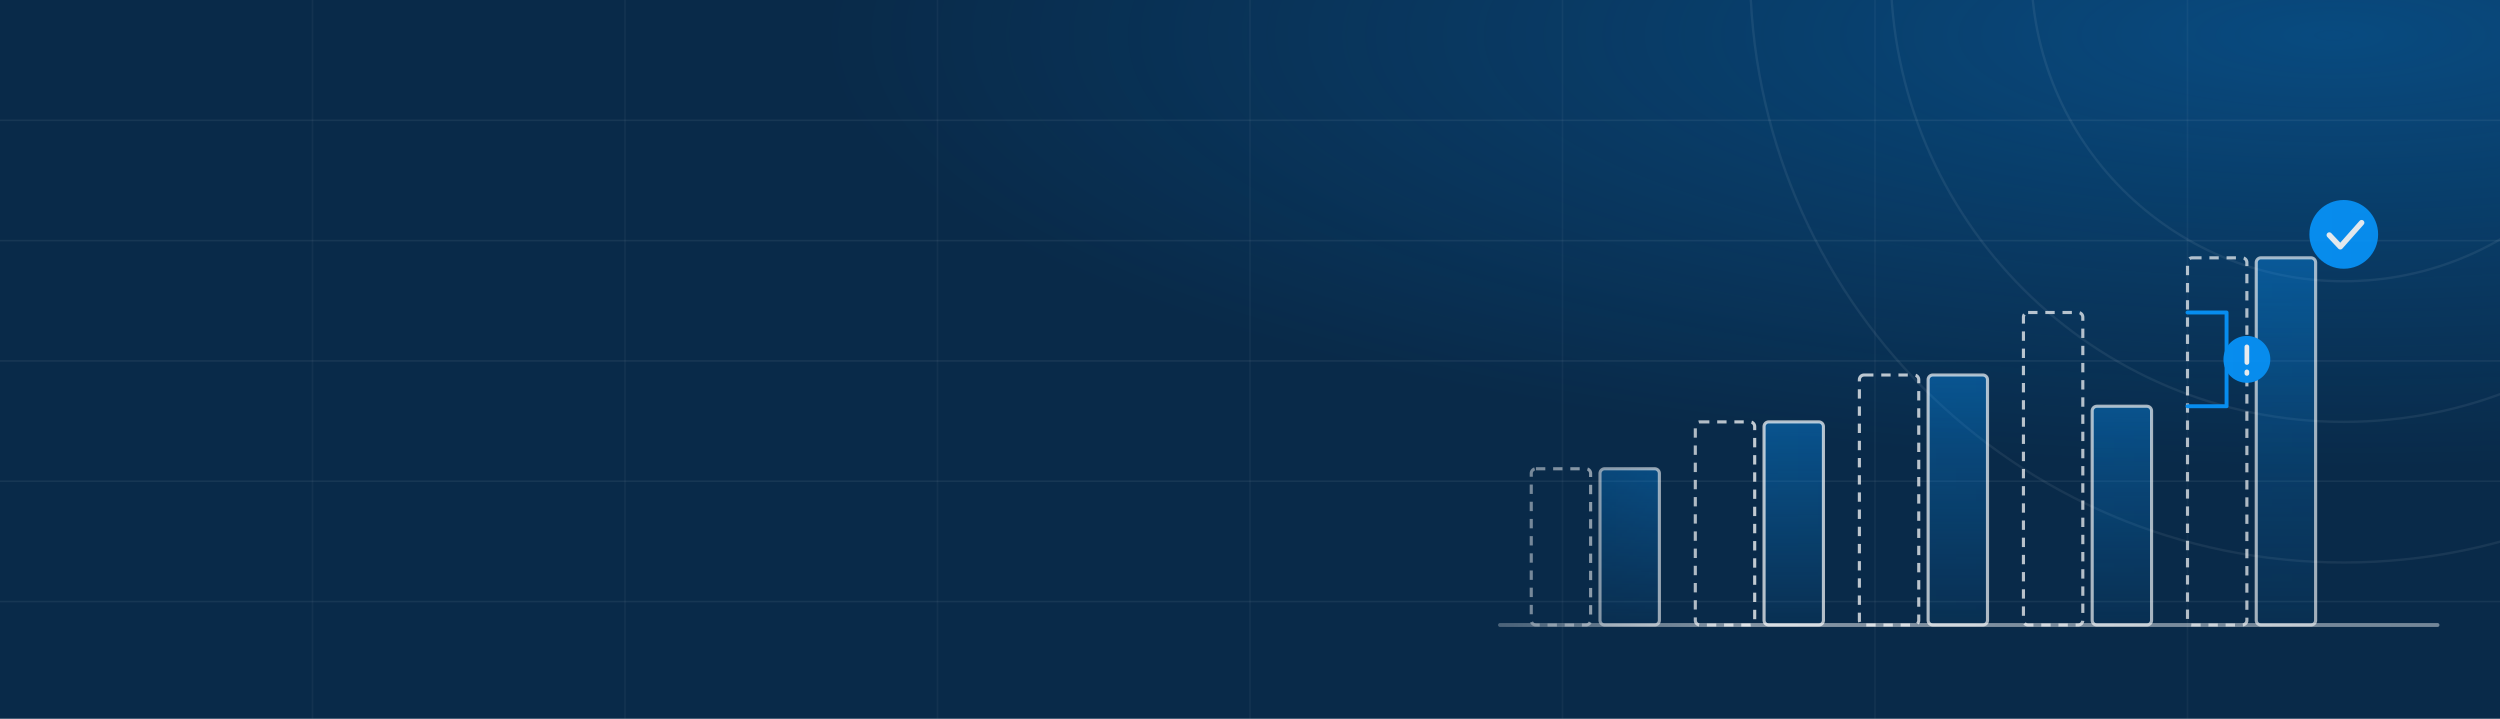
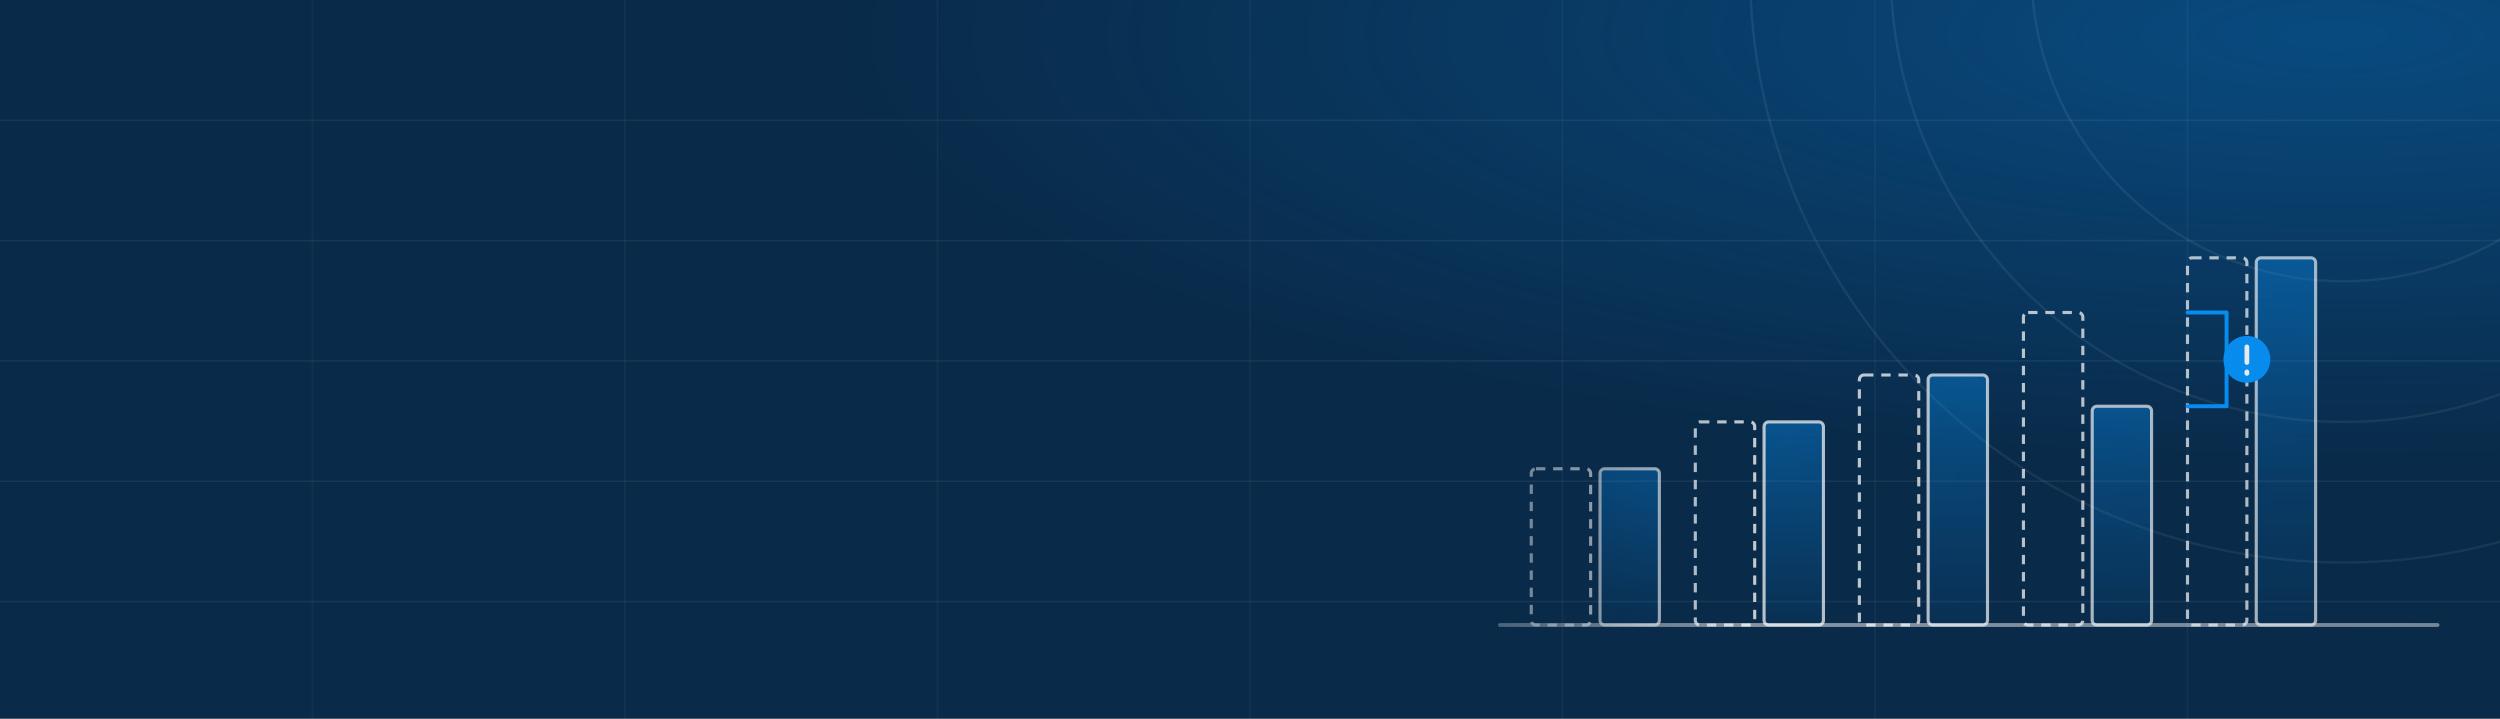
<svg xmlns="http://www.w3.org/2000/svg" width="1600" height="460" viewBox="0 0 1600 460" preserveAspectRatio="xMidYMid slice" role="img" aria-label="Abstract paired bars comparing reported and actual figures, representing revenue reporting integrity">
  <defs>
    <radialGradient id="glow" cx="0.93" cy="0.05" r="0.6">
      <stop offset="0" stop-color="#0796fe" stop-opacity="0.30" />
      <stop offset="1" stop-color="#0796fe" stop-opacity="0" />
    </radialGradient>
    <linearGradient id="fill" x1="0" y1="0" x2="0" y2="1">
      <stop offset="0" stop-color="#0796fe" stop-opacity="0.38" />
      <stop offset="1" stop-color="#0796fe" stop-opacity="0.05" />
    </linearGradient>
    <linearGradient id="fade" x1="0" y1="0" x2="1" y2="0">
      <stop offset="0" stop-color="#fff" stop-opacity="0" />
      <stop offset="0.5" stop-color="#fff" stop-opacity="0.05" />
      <stop offset="0.7" stop-color="#fff" stop-opacity="1" />
      <stop offset="1" stop-color="#fff" stop-opacity="0.85" />
    </linearGradient>
    <mask id="m">
      <rect width="1600" height="460" fill="url(#fade)" />
    </mask>
  </defs>
  <rect width="1600" height="460" fill="#092a49" />
  <rect width="1600" height="460" fill="url(#glow)" />
  <g stroke="#fff" stroke-opacity="0.06" stroke-width="1">
    <path d="M0 77H1600M0 154H1600M0 231H1600M0 308H1600M0 385H1600" />
    <path d="M200 0V460M400 0V460M600 0V460M800 0V460M1000 0V460M1200 0V460M1400 0V460" stroke-opacity="0.04" />
  </g>
  <g fill="none" stroke="#fff" stroke-opacity="0.07" stroke-width="1.5">
    <circle cx="1500" cy="-20" r="200" />
    <circle cx="1500" cy="-20" r="290" />
    <circle cx="1500" cy="-20" r="380" />
  </g>
  <g mask="url(#m)">
    <rect x="980" y="300" width="38" height="100" rx="3" fill="none" stroke="#fff" stroke-opacity=".75" stroke-width="2" stroke-dasharray="6 5" />
    <rect x="1024" y="300" width="38" height="100" rx="3" fill="url(#fill)" stroke="#fff" stroke-opacity="0.7" stroke-width="2" />
    <rect x="1085" y="270" width="38" height="130" rx="3" fill="none" stroke="#fff" stroke-opacity=".75" stroke-width="2" stroke-dasharray="6 5" />
    <rect x="1129" y="270" width="38" height="130" rx="3" fill="url(#fill)" stroke="#fff" stroke-opacity="0.7" stroke-width="2" />
    <rect x="1190" y="240" width="38" height="160" rx="3" fill="none" stroke="#fff" stroke-opacity=".75" stroke-width="2" stroke-dasharray="6 5" />
    <rect x="1234" y="240" width="38" height="160" rx="3" fill="url(#fill)" stroke="#fff" stroke-opacity="0.7" stroke-width="2" />
    <rect x="1295" y="200" width="38" height="200" rx="3" fill="none" stroke="#fff" stroke-opacity=".75" stroke-width="2" stroke-dasharray="6 5" />
    <rect x="1339" y="260" width="38" height="140" rx="3" fill="url(#fill)" stroke="#fff" stroke-opacity="0.7" stroke-width="2" />
    <rect x="1400" y="165" width="38" height="235" rx="3" fill="none" stroke="#fff" stroke-opacity=".75" stroke-width="2" stroke-dasharray="6 5" />
    <rect x="1444" y="165" width="38" height="235" rx="3" fill="url(#fill)" stroke="#fff" stroke-opacity="0.7" stroke-width="2" />
    <path d="M1400 200H1425V260H1400" fill="none" stroke="#0796fe" stroke-width="2.5" stroke-linecap="round" stroke-linejoin="round" />
    <circle cx="1438" cy="230" r="15" fill="#0796fe" />
    <path d="M1438 222V232M1438 238V239" stroke="#fff" stroke-width="3" stroke-linecap="round" />
    <path d="M960 400H1560" fill="none" stroke="#fff" stroke-opacity=".5" stroke-width="2.5" stroke-linecap="round" stroke-linejoin="round" />
-     <circle cx="1500" cy="150" r="22" fill="#0796fe" />
-     <path d="M1490.76 150.44l7.04 7.48 13.64 -15.4" fill="none" stroke="#fff" stroke-width="3.52" stroke-linecap="round" stroke-linejoin="round" />
  </g>
</svg>
